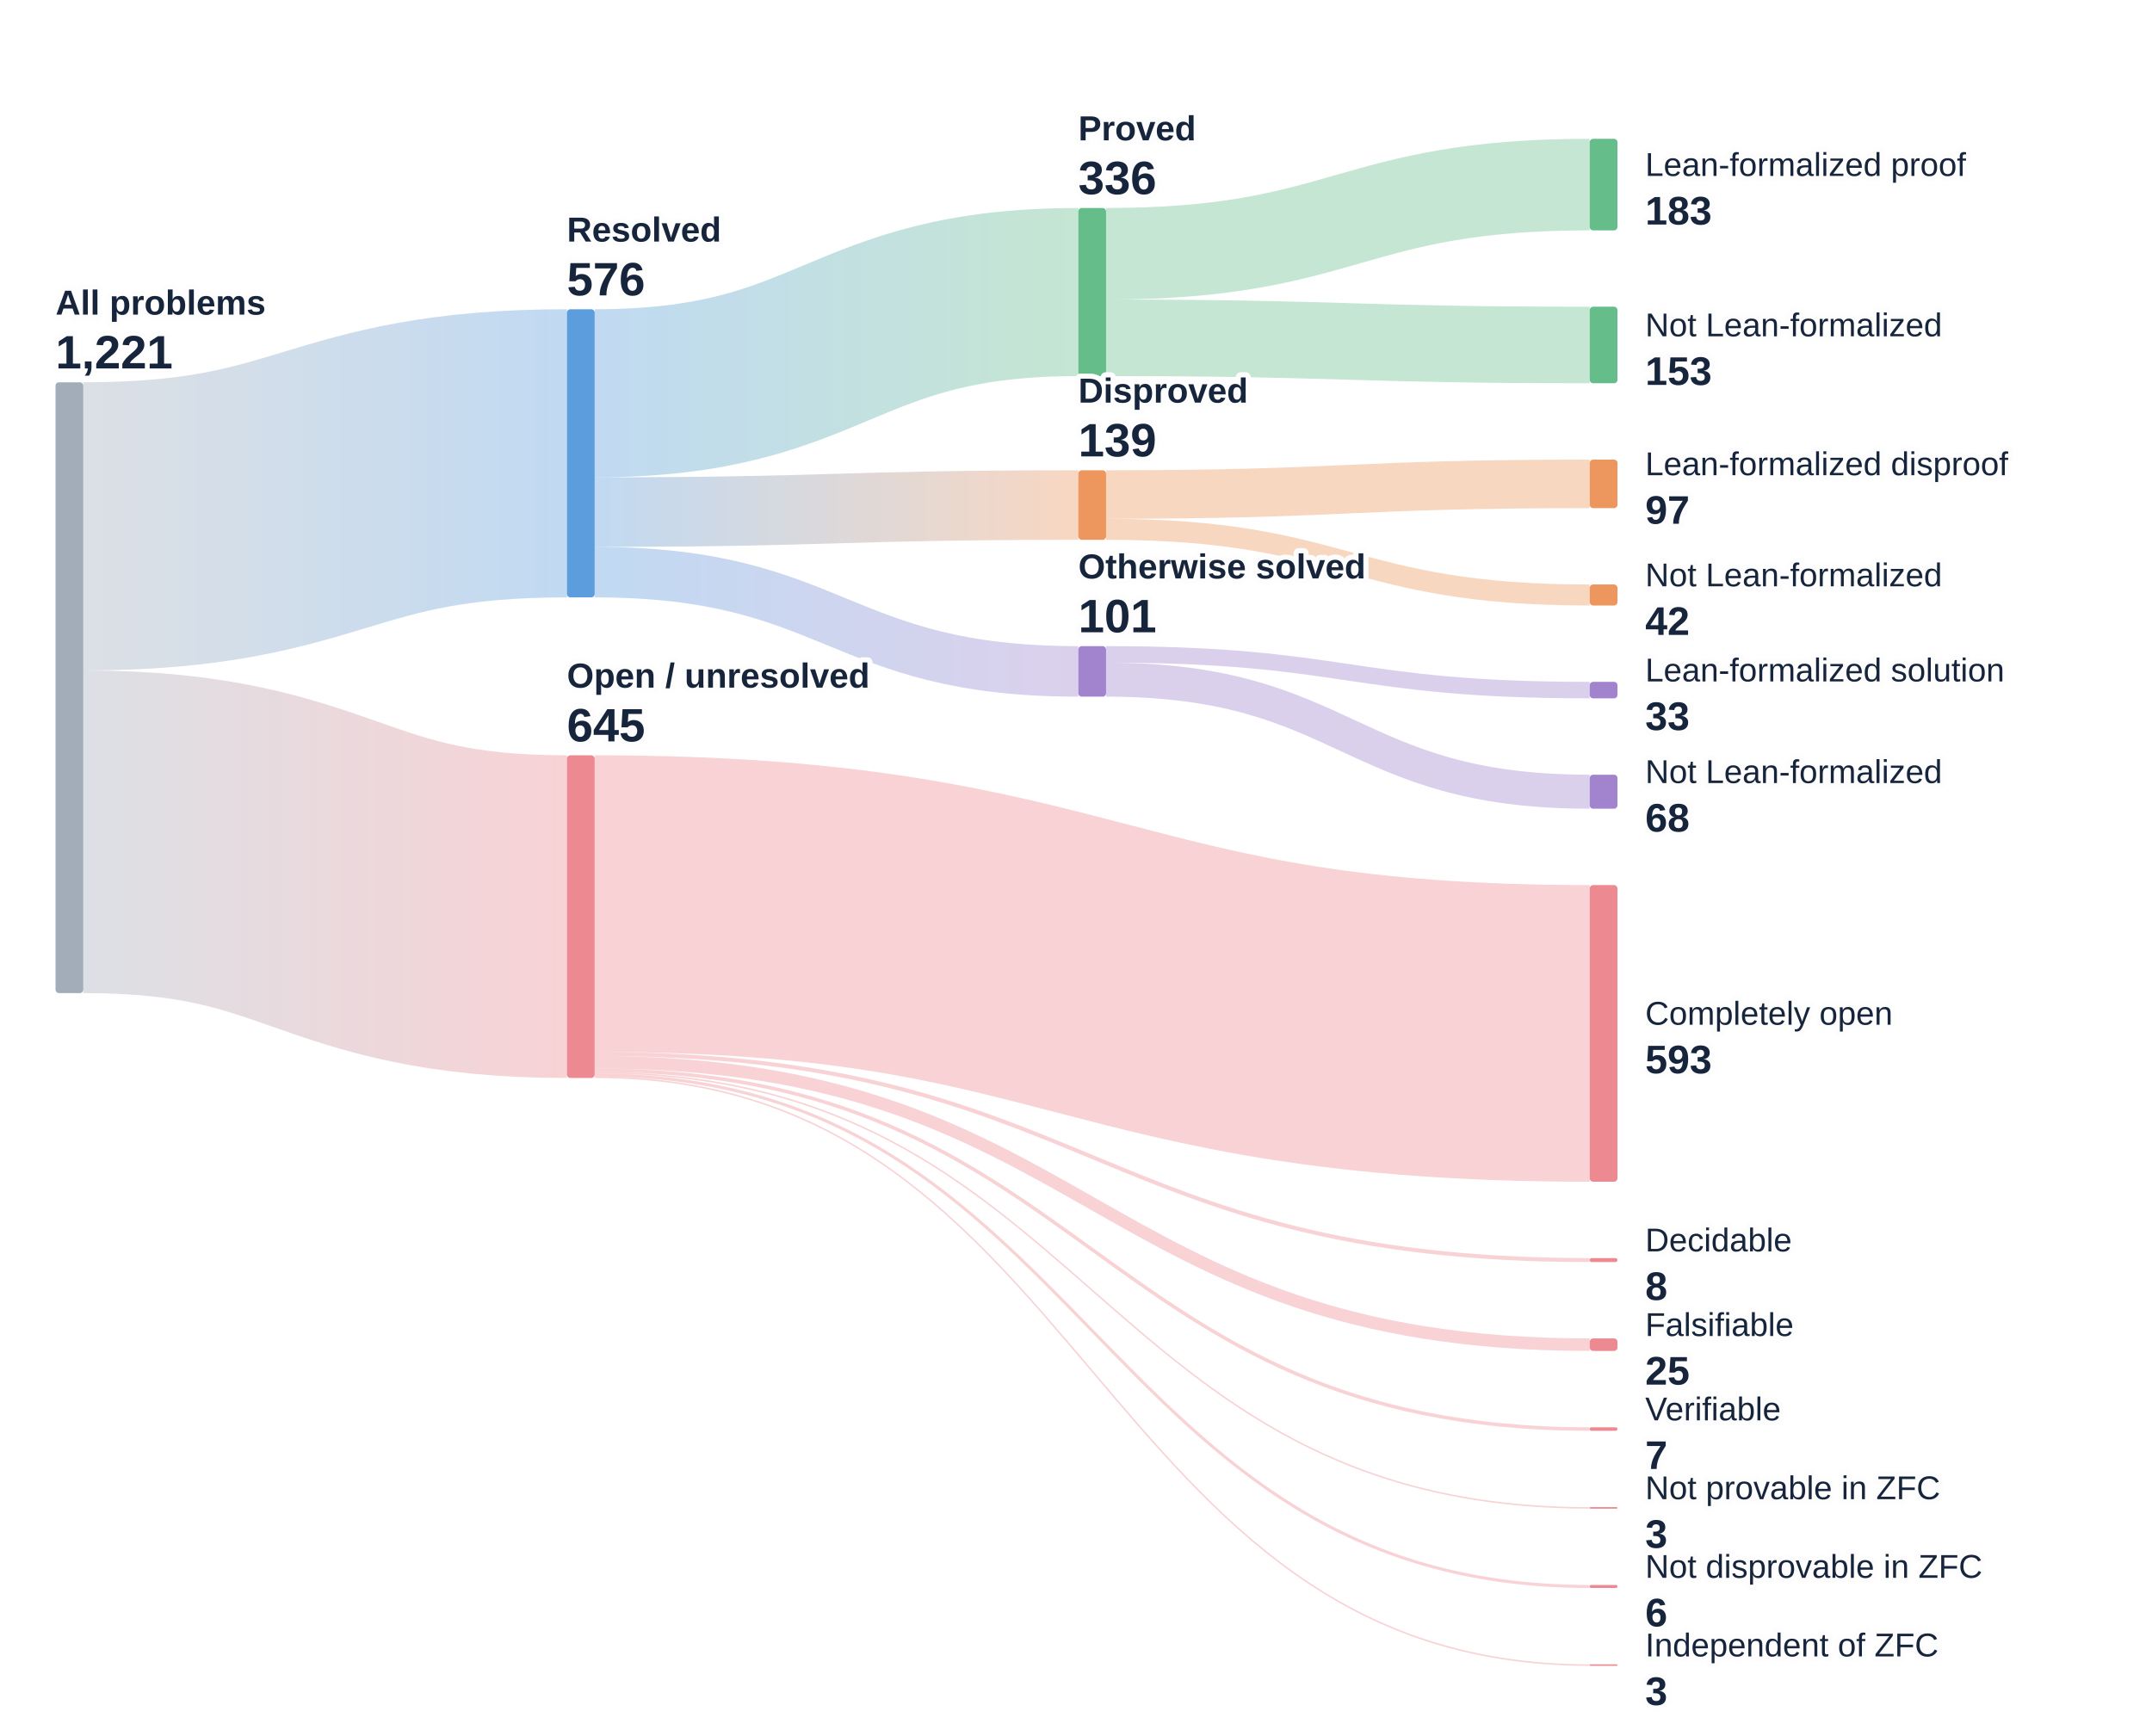
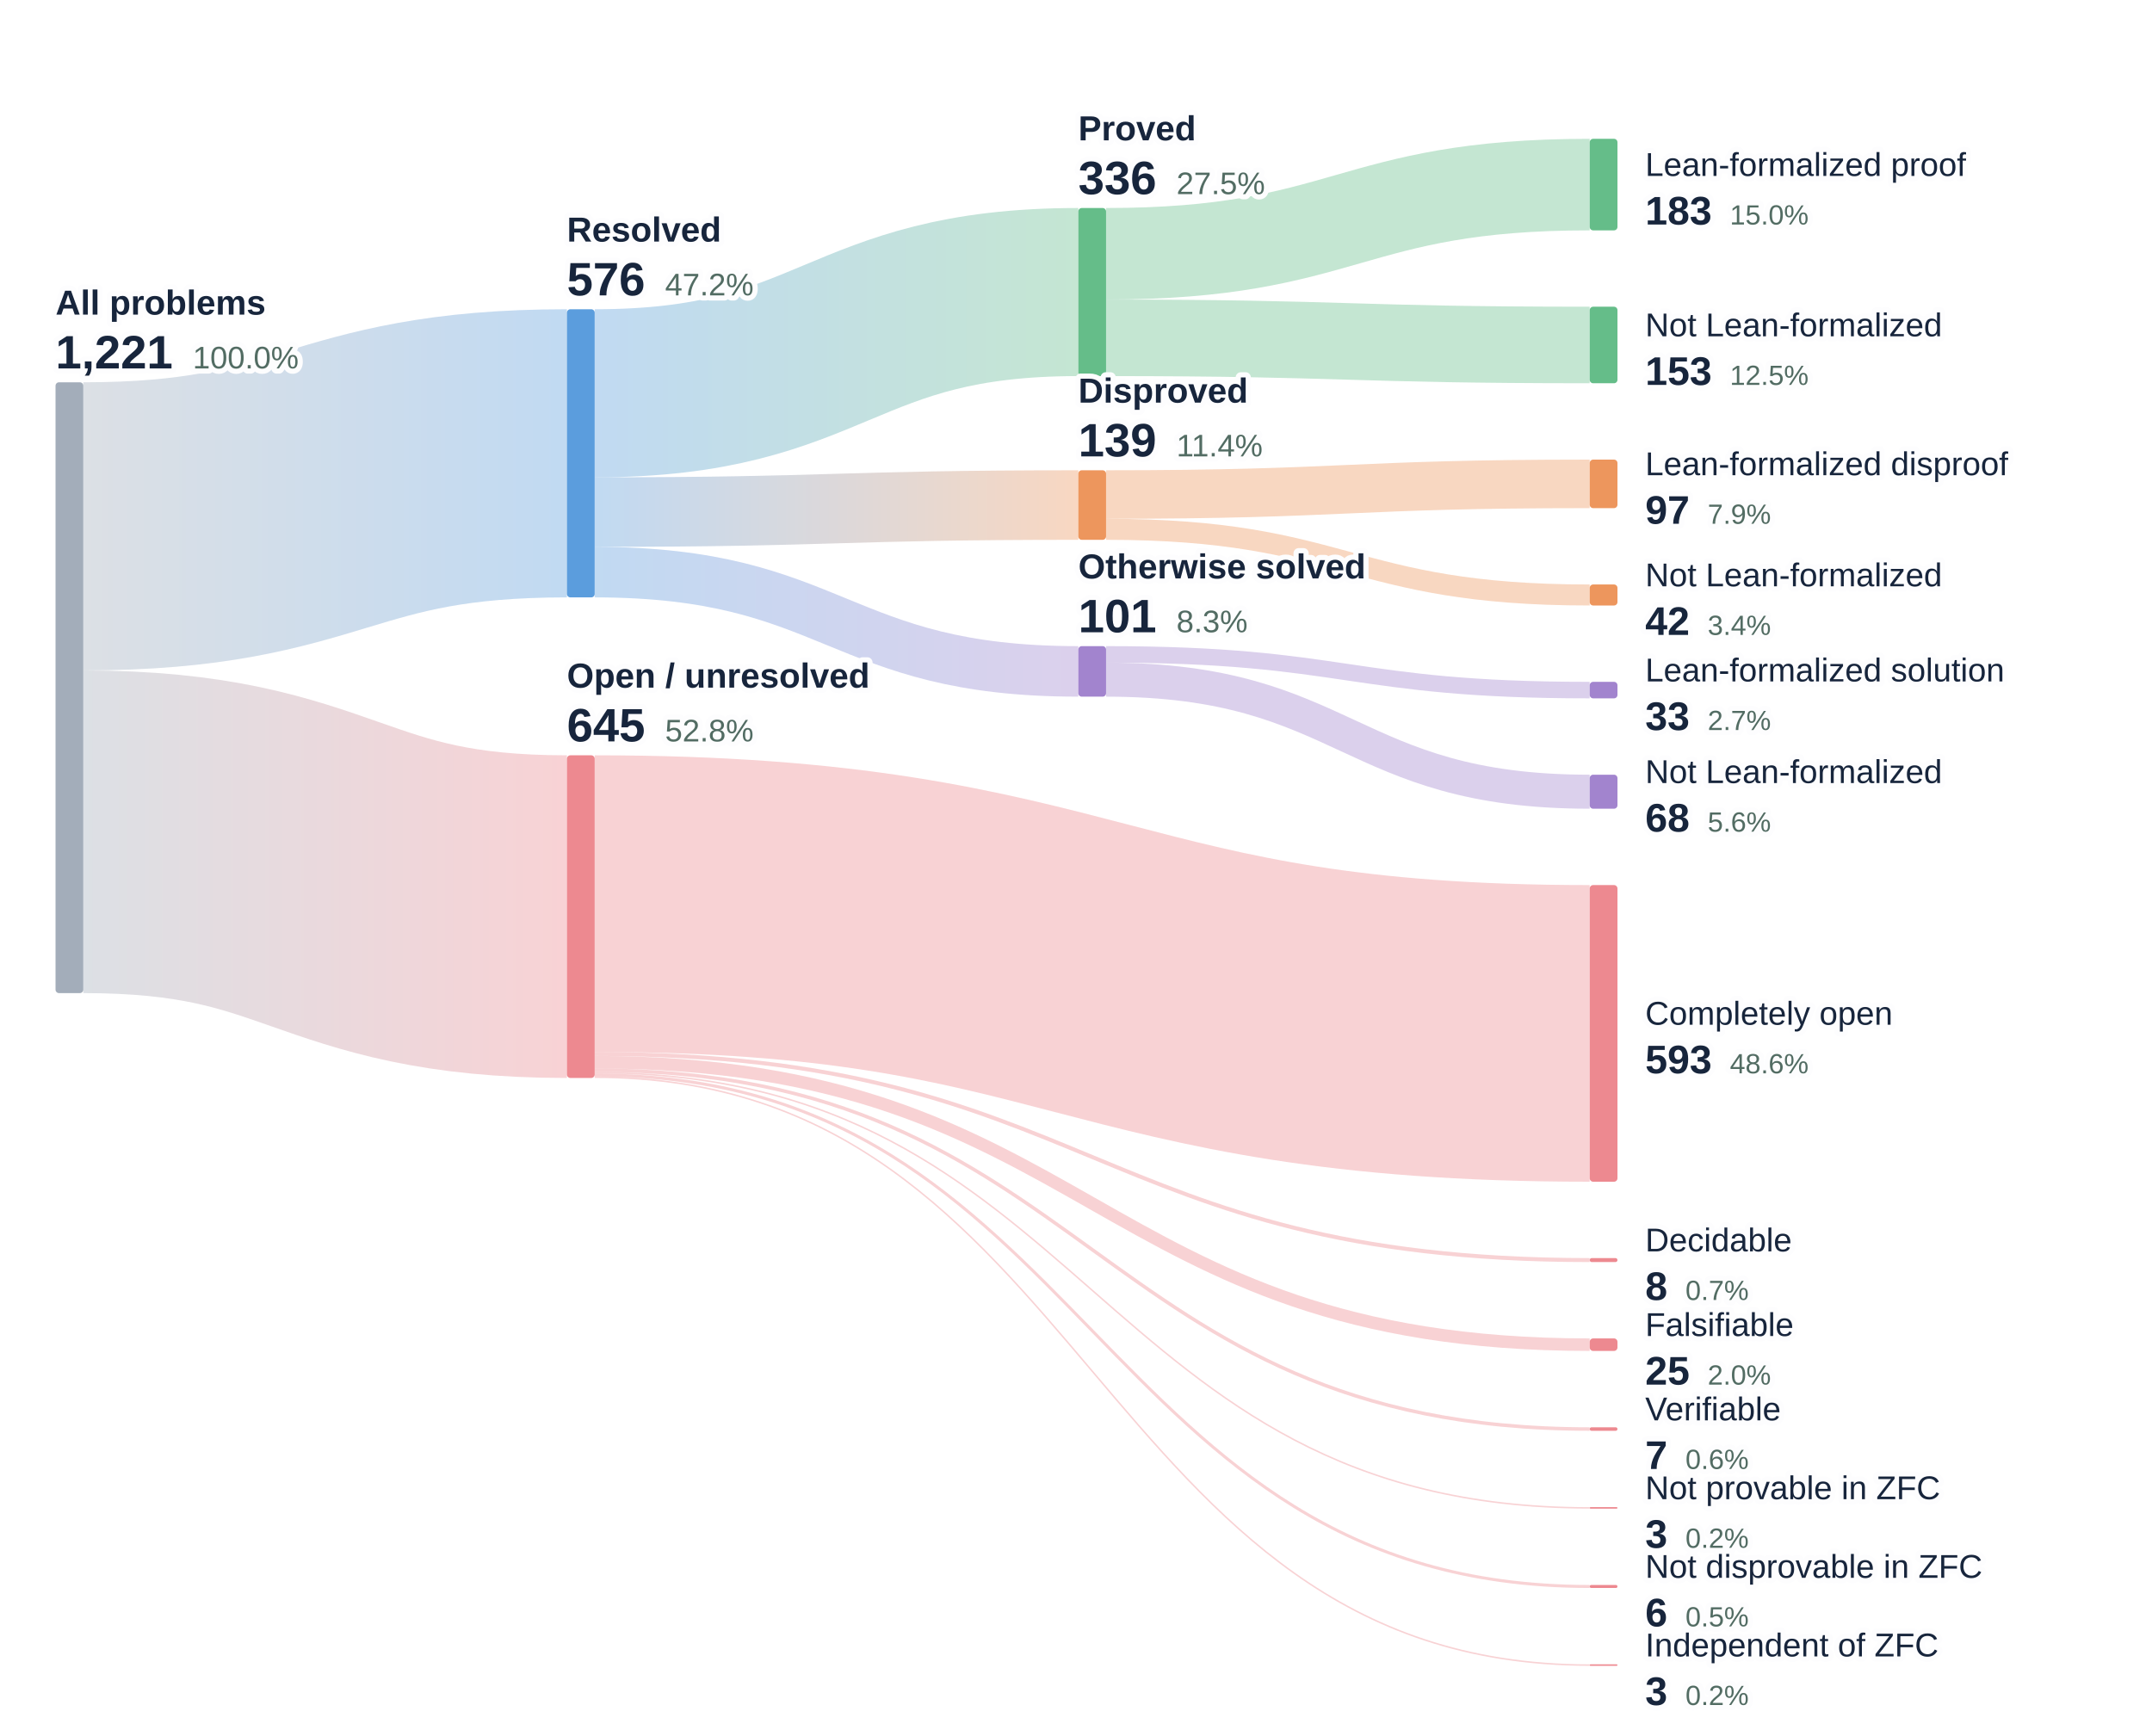
- <svg xmlns="http://www.w3.org/2000/svg" viewBox="0 0 1240 1000" role="group" aria-labelledby="flow-title flow-desc" data-percentages="false">
+ <svg xmlns="http://www.w3.org/2000/svg" viewBox="0 0 1240 1000" role="group" aria-labelledby="flow-title flow-desc" data-percentages="true">
  <style>
      text { font-family: Arial, Helvetica, sans-serif; fill: #17253c; }
      .node-title { font-size: 19px; font-weight: 500; }
      .node-count { font-size: 23px; font-weight: 700; font-variant-numeric: tabular-nums; }
      .branch .node-title { font-size: 20px; font-weight: 600; }
      .branch .node-count { font-size: 27px; }
      .node-percentage { display: none; font-size: 16px; font-weight: 500; fill: #526c63; }
      .branch .node-percentage { font-size: 18px; }
      svg[data-percentages="true"] .node-percentage { display: inline; }
      .node-label { paint-order: stroke; stroke: #fdfdfe; stroke-width: 6px; stroke-linejoin: round; }
      .flow { fill: none; stroke-opacity: .38; }
      .flow:hover { stroke-opacity: .65; }
      a:hover .node-title, a:focus .node-title { text-decoration: underline; }
      a:focus { outline: none; }
      a:focus .node-bar { stroke: #17253c; stroke-width: 2px; }
    </style>
  <defs>
    <linearGradient id="flow-0" gradientUnits="userSpaceOnUse" x1="48" x2="326.667" y1="0" y2="0">
      <stop stop-color="#a3adba" />
      <stop offset="1" stop-color="#5b9ddd" />
    </linearGradient>
    <linearGradient id="flow-1" gradientUnits="userSpaceOnUse" x1="48" x2="326.667" y1="0" y2="0">
      <stop stop-color="#a3adba" />
      <stop offset="1" stop-color="#ed8990" />
    </linearGradient>
    <linearGradient id="flow-2" gradientUnits="userSpaceOnUse" x1="342.667" x2="621.333" y1="0" y2="0">
      <stop stop-color="#5b9ddd" />
      <stop offset="1" stop-color="#65bd89" />
    </linearGradient>
    <linearGradient id="flow-3" gradientUnits="userSpaceOnUse" x1="637.333" x2="916" y1="0" y2="0">
      <stop stop-color="#65bd89" />
      <stop offset="1" stop-color="#65bd89" />
    </linearGradient>
    <linearGradient id="flow-4" gradientUnits="userSpaceOnUse" x1="637.333" x2="916" y1="0" y2="0">
      <stop stop-color="#65bd89" />
      <stop offset="1" stop-color="#65bd89" />
    </linearGradient>
    <linearGradient id="flow-5" gradientUnits="userSpaceOnUse" x1="342.667" x2="621.333" y1="0" y2="0">
      <stop stop-color="#5b9ddd" />
      <stop offset="1" stop-color="#ed965d" />
    </linearGradient>
    <linearGradient id="flow-6" gradientUnits="userSpaceOnUse" x1="637.333" x2="916" y1="0" y2="0">
      <stop stop-color="#ed965d" />
      <stop offset="1" stop-color="#ed965d" />
    </linearGradient>
    <linearGradient id="flow-7" gradientUnits="userSpaceOnUse" x1="637.333" x2="916" y1="0" y2="0">
      <stop stop-color="#ed965d" />
      <stop offset="1" stop-color="#ed965d" />
    </linearGradient>
    <linearGradient id="flow-8" gradientUnits="userSpaceOnUse" x1="342.667" x2="621.333" y1="0" y2="0">
      <stop stop-color="#5b9ddd" />
      <stop offset="1" stop-color="#a284ce" />
    </linearGradient>
    <linearGradient id="flow-9" gradientUnits="userSpaceOnUse" x1="637.333" x2="916" y1="0" y2="0">
      <stop stop-color="#a284ce" />
      <stop offset="1" stop-color="#a284ce" />
    </linearGradient>
    <linearGradient id="flow-10" gradientUnits="userSpaceOnUse" x1="637.333" x2="916" y1="0" y2="0">
      <stop stop-color="#a284ce" />
      <stop offset="1" stop-color="#a284ce" />
    </linearGradient>
    <linearGradient id="flow-11" gradientUnits="userSpaceOnUse" x1="342.667" x2="916" y1="0" y2="0">
      <stop stop-color="#ed8990" />
      <stop offset="1" stop-color="#ed8990" />
    </linearGradient>
    <linearGradient id="flow-12" gradientUnits="userSpaceOnUse" x1="342.667" x2="916" y1="0" y2="0">
      <stop stop-color="#ed8990" />
      <stop offset="1" stop-color="#ed8990" />
    </linearGradient>
    <linearGradient id="flow-13" gradientUnits="userSpaceOnUse" x1="342.667" x2="916" y1="0" y2="0">
      <stop stop-color="#ed8990" />
      <stop offset="1" stop-color="#ed8990" />
    </linearGradient>
    <linearGradient id="flow-14" gradientUnits="userSpaceOnUse" x1="342.667" x2="916" y1="0" y2="0">
      <stop stop-color="#ed8990" />
      <stop offset="1" stop-color="#ed8990" />
    </linearGradient>
    <linearGradient id="flow-15" gradientUnits="userSpaceOnUse" x1="342.667" x2="916" y1="0" y2="0">
      <stop stop-color="#ed8990" />
      <stop offset="1" stop-color="#ed8990" />
    </linearGradient>
    <linearGradient id="flow-16" gradientUnits="userSpaceOnUse" x1="342.667" x2="916" y1="0" y2="0">
      <stop stop-color="#ed8990" />
      <stop offset="1" stop-color="#ed8990" />
    </linearGradient>
    <linearGradient id="flow-17" gradientUnits="userSpaceOnUse" x1="342.667" x2="916" y1="0" y2="0">
      <stop stop-color="#ed8990" />
      <stop offset="1" stop-color="#ed8990" />
    </linearGradient>
  </defs>
  <path class="flow" data-flow="0" d="M48,303.338C187.333,303.338,187.333,261.241,326.667,261.241" stroke="url(#flow-0)" stroke-width="166.054" />
  <path class="flow" data-flow="1" d="M48,479.338C187.333,479.338,187.333,528.243,326.667,528.243" stroke="url(#flow-1)" stroke-width="185.946" />
  <path class="flow" data-flow="2" d="M342.667,226.647C482,226.647,482,168.305,621.333,168.305" stroke="url(#flow-2)" stroke-width="96.865" />
  <path class="flow" data-flow="3" d="M637.333,146.251C776.667,146.251,776.667,106.378,916,106.378" stroke="url(#flow-3)" stroke-width="52.757" />
  <path class="flow" data-flow="4" d="M637.333,194.683C776.667,194.683,776.667,198.811,916,198.811" stroke="url(#flow-4)" stroke-width="44.108" />
  <path class="flow" data-flow="5" d="M342.667,295.115C482,295.115,482,291.05,621.333,291.05" stroke="url(#flow-5)" stroke-width="40.072" />
  <path class="flow" data-flow="6" d="M637.333,284.995C776.667,284.995,776.667,278.847,916,278.847" stroke="url(#flow-6)" stroke-width="27.964" />
  <path class="flow" data-flow="7" d="M637.333,305.032C776.667,305.032,776.667,342.883,916,342.883" stroke="url(#flow-7)" stroke-width="12.108" />
  <path class="flow" data-flow="8" d="M342.667,329.71C482,329.71,482,386.917,621.333,386.917" stroke="url(#flow-8)" stroke-width="29.117" />
  <path class="flow" data-flow="9" d="M637.333,377.115C776.667,377.115,776.667,397.694,916,397.694" stroke="url(#flow-9)" stroke-width="9.514" />
  <path class="flow" data-flow="10" d="M637.333,391.674C776.667,391.674,776.667,456.252,916,456.252" stroke="url(#flow-10)" stroke-width="19.604" />
  <path class="flow" data-flow="11" d="M342.667,520.748C629.333,520.748,629.333,595.532,916,595.532" stroke="url(#flow-11)" stroke-width="170.955" />
  <path class="flow" data-flow="12" d="M342.667,607.378C629.333,607.378,629.333,726.162,916,726.162" stroke="url(#flow-12)" stroke-width="2.306" />
  <path class="flow" data-flow="13" d="M342.667,612.135C629.333,612.135,629.333,774.919,916,774.919" stroke="url(#flow-13)" stroke-width="7.207" />
  <path class="flow" data-flow="14" d="M342.667,616.748C629.333,616.748,629.333,823.532,916,823.532" stroke="url(#flow-14)" stroke-width="2.018" />
  <path class="flow" data-flow="15" d="M342.667,618.189C629.333,618.189,629.333,868.973,916,868.973" stroke="url(#flow-15)" stroke-width="0.865" />
  <path class="flow" data-flow="16" d="M342.667,619.486C629.333,619.486,629.333,914.27,916,914.27" stroke="url(#flow-16)" stroke-width="1.73" />
  <path class="flow" data-flow="17" d="M342.667,620.784C629.333,620.784,629.333,959.568,916,959.568" stroke="url(#flow-17)" stroke-width="0.865" />
  <a href="https://teorth.github.io/erdosproblems/" data-node="all" class="node branch">
    <rect class="node-bar" x="32" y="220.311" width="16" height="352" fill="#a3adba" rx="2" />
  </a>
  <g data-node="resolved" class="node branch">
    <rect class="node-bar" x="326.667" y="178.214" width="16" height="166.054" fill="#5b9ddd" rx="2" />
  </g>
  <g data-node="unresolved" class="node branch">
    <rect class="node-bar" x="326.667" y="435.27" width="16" height="185.946" fill="#ed8990" rx="2" />
  </g>
  <a href="https://teorth.github.io/erdosproblems/?status=proved" data-node="proved" class="node branch">
    <rect class="node-bar" x="621.333" y="119.872" width="16" height="96.865" fill="#65bd89" rx="2" />
  </a>
  <a href="https://teorth.github.io/erdosproblems/?status=proved&amp;formal=Lean" data-node="proved-lean" class="node terminal">
    <rect class="node-bar" x="916" y="80" width="16" height="52.757" fill="#65bd89" rx="2" />
  </a>
  <g data-node="proved-other" class="node terminal">
    <rect class="node-bar" x="916" y="176.757" width="16" height="44.108" fill="#65bd89" rx="2" />
  </g>
  <a href="https://teorth.github.io/erdosproblems/?status=disproved" data-node="disproved" class="node branch">
    <rect class="node-bar" x="621.333" y="271.014" width="16" height="40.072" fill="#ed965d" rx="2" />
  </a>
  <a href="https://teorth.github.io/erdosproblems/?status=disproved&amp;formal=Lean" data-node="disproved-lean" class="node terminal">
    <rect class="node-bar" x="916" y="264.865" width="16" height="27.964" fill="#ed965d" rx="2" />
  </a>
  <g data-node="disproved-other" class="node terminal">
    <rect class="node-bar" x="916" y="336.829" width="16" height="12.108" fill="#ed965d" rx="2" />
  </g>
  <a href="https://teorth.github.io/erdosproblems/?status=solved" data-node="solved" class="node branch">
    <rect class="node-bar" x="621.333" y="372.358" width="16" height="29.117" fill="#a284ce" rx="2" />
  </a>
  <a href="https://teorth.github.io/erdosproblems/?status=solved&amp;formal=Lean" data-node="solved-lean" class="node terminal">
    <rect class="node-bar" x="916" y="392.937" width="16" height="9.514" fill="#a284ce" rx="2" />
  </a>
  <g data-node="solved-other" class="node terminal">
    <rect class="node-bar" x="916" y="446.45" width="16" height="19.604" fill="#a284ce" rx="2" />
  </g>
  <a href="https://teorth.github.io/erdosproblems/?status=open" data-node="open" class="node terminal">
    <rect class="node-bar" x="916" y="510.054" width="16" height="170.955" fill="#ed8990" rx="2" />
  </a>
  <a href="https://teorth.github.io/erdosproblems/?status=decidable" data-node="decidable" class="node terminal">
    <rect class="node-bar" x="916" y="725.009" width="16" height="2.306" fill="#ed8990" rx="1.153" />
  </a>
  <a href="https://teorth.github.io/erdosproblems/?status=falsifiable" data-node="falsifiable" class="node terminal">
    <rect class="node-bar" x="916" y="771.315" width="16" height="7.207" fill="#ed8990" rx="2" />
  </a>
  <a href="https://teorth.github.io/erdosproblems/?status=verifiable" data-node="verifiable" class="node terminal">
    <rect class="node-bar" x="916" y="822.523" width="16" height="2.018" fill="#ed8990" rx="1.009" />
  </a>
  <a href="https://teorth.github.io/erdosproblems/?status=not+provable" data-node="not provable" class="node terminal">
    <rect class="node-bar" x="916" y="868.541" width="16" height="0.865" fill="#ed8990" rx="0.432" />
  </a>
  <a href="https://teorth.github.io/erdosproblems/?status=not+disprovable" data-node="not disprovable" class="node terminal">
    <rect class="node-bar" x="916" y="913.405" width="16" height="1.73" fill="#ed8990" rx="0.865" />
  </a>
  <a href="https://teorth.github.io/erdosproblems/?status=independent" data-node="independent" class="node terminal">
    <rect class="node-bar" x="916" y="959.135" width="16" height="0.865" fill="#ed8990" rx="0.432" />
  </a>
  <a href="https://teorth.github.io/erdosproblems/" tabindex="-1" aria-hidden="true" data-label="all" class="branch">
    <text class="node-label node-title" x="32" y="181.311">All problems</text>
    <text class="node-label node-count" x="32" y="212.311">
      <tspan class="node-number">1,221</tspan>
      <tspan class="node-percentage" dx="4">100.0%</tspan>
    </text>
  </a>
  <g data-label="resolved" class="branch">
    <text class="node-label node-title" x="326.667" y="139.214">Resolved</text>
    <text class="node-label node-count" x="326.667" y="170.214">
      <tspan class="node-number">576</tspan>
      <tspan class="node-percentage" dx="4">47.2%</tspan>
    </text>
  </g>
  <g data-label="unresolved" class="branch">
    <text class="node-label node-title" x="326.667" y="396.27">Open / unresolved</text>
    <text class="node-label node-count" x="326.667" y="427.27">
      <tspan class="node-number">645</tspan>
      <tspan class="node-percentage" dx="4">52.8%</tspan>
    </text>
  </g>
  <a href="https://teorth.github.io/erdosproblems/?status=proved" tabindex="-1" aria-hidden="true" data-label="proved" class="branch">
    <text class="node-label node-title" x="621.333" y="80.872">Proved</text>
    <text class="node-label node-count" x="621.333" y="111.872">
      <tspan class="node-number">336</tspan>
      <tspan class="node-percentage" dx="4">27.5%</tspan>
    </text>
  </a>
  <a href="https://teorth.github.io/erdosproblems/?status=proved&amp;formal=Lean" tabindex="-1" aria-hidden="true" data-label="proved-lean" class="terminal">
    <text class="node-label node-title" x="948" y="101.378">Lean-formalized proof</text>
    <text class="node-label node-count" x="948" y="129.378">
      <tspan class="node-number">183</tspan>
      <tspan class="node-percentage" dx="4">15.0%</tspan>
    </text>
  </a>
  <g data-label="proved-other" class="terminal">
    <text class="node-label node-title" x="948" y="193.811">Not Lean-formalized</text>
    <text class="node-label node-count" x="948" y="221.811">
      <tspan class="node-number">153</tspan>
      <tspan class="node-percentage" dx="4">12.5%</tspan>
    </text>
  </g>
  <a href="https://teorth.github.io/erdosproblems/?status=disproved" tabindex="-1" aria-hidden="true" data-label="disproved" class="branch">
    <text class="node-label node-title" x="621.333" y="232.014">Disproved</text>
    <text class="node-label node-count" x="621.333" y="263.014">
      <tspan class="node-number">139</tspan>
      <tspan class="node-percentage" dx="4">11.4%</tspan>
    </text>
  </a>
  <a href="https://teorth.github.io/erdosproblems/?status=disproved&amp;formal=Lean" tabindex="-1" aria-hidden="true" data-label="disproved-lean" class="terminal">
    <text class="node-label node-title" x="948" y="273.847">Lean-formalized disproof</text>
    <text class="node-label node-count" x="948" y="301.847">
      <tspan class="node-number">97</tspan>
      <tspan class="node-percentage" dx="4">7.9%</tspan>
    </text>
  </a>
  <g data-label="disproved-other" class="terminal">
    <text class="node-label node-title" x="948" y="337.883">Not Lean-formalized</text>
    <text class="node-label node-count" x="948" y="365.883">
      <tspan class="node-number">42</tspan>
      <tspan class="node-percentage" dx="4">3.4%</tspan>
    </text>
  </g>
  <a href="https://teorth.github.io/erdosproblems/?status=solved" tabindex="-1" aria-hidden="true" data-label="solved" class="branch">
    <text class="node-label node-title" x="621.333" y="333.358">Otherwise solved</text>
    <text class="node-label node-count" x="621.333" y="364.358">
      <tspan class="node-number">101</tspan>
      <tspan class="node-percentage" dx="4">8.3%</tspan>
    </text>
  </a>
  <a href="https://teorth.github.io/erdosproblems/?status=solved&amp;formal=Lean" tabindex="-1" aria-hidden="true" data-label="solved-lean" class="terminal">
    <text class="node-label node-title" x="948" y="392.694">Lean-formalized solution</text>
    <text class="node-label node-count" x="948" y="420.694">
      <tspan class="node-number">33</tspan>
      <tspan class="node-percentage" dx="4">2.7%</tspan>
    </text>
  </a>
  <g data-label="solved-other" class="terminal">
    <text class="node-label node-title" x="948" y="451.252">Not Lean-formalized</text>
    <text class="node-label node-count" x="948" y="479.252">
      <tspan class="node-number">68</tspan>
      <tspan class="node-percentage" dx="4">5.6%</tspan>
    </text>
  </g>
  <a href="https://teorth.github.io/erdosproblems/?status=open" tabindex="-1" aria-hidden="true" data-label="open" class="terminal">
    <text class="node-label node-title" x="948" y="590.532">Completely open</text>
    <text class="node-label node-count" x="948" y="618.532">
      <tspan class="node-number">593</tspan>
      <tspan class="node-percentage" dx="4">48.6%</tspan>
    </text>
  </a>
  <a href="https://teorth.github.io/erdosproblems/?status=decidable" tabindex="-1" aria-hidden="true" data-label="decidable" class="terminal">
    <text class="node-label node-title" x="948" y="721.162">Decidable</text>
    <text class="node-label node-count" x="948" y="749.162">
      <tspan class="node-number">8</tspan>
      <tspan class="node-percentage" dx="4">0.7%</tspan>
    </text>
  </a>
  <a href="https://teorth.github.io/erdosproblems/?status=falsifiable" tabindex="-1" aria-hidden="true" data-label="falsifiable" class="terminal">
    <text class="node-label node-title" x="948" y="769.919">Falsifiable</text>
    <text class="node-label node-count" x="948" y="797.919">
      <tspan class="node-number">25</tspan>
      <tspan class="node-percentage" dx="4">2.0%</tspan>
    </text>
  </a>
  <a href="https://teorth.github.io/erdosproblems/?status=verifiable" tabindex="-1" aria-hidden="true" data-label="verifiable" class="terminal">
    <text class="node-label node-title" x="948" y="818.532">Verifiable</text>
    <text class="node-label node-count" x="948" y="846.532">
      <tspan class="node-number">7</tspan>
      <tspan class="node-percentage" dx="4">0.6%</tspan>
    </text>
  </a>
  <a href="https://teorth.github.io/erdosproblems/?status=not+provable" tabindex="-1" aria-hidden="true" data-label="not provable" class="terminal">
    <text class="node-label node-title" x="948" y="863.973">Not provable in ZFC</text>
    <text class="node-label node-count" x="948" y="891.973">
      <tspan class="node-number">3</tspan>
      <tspan class="node-percentage" dx="4">0.2%</tspan>
    </text>
  </a>
  <a href="https://teorth.github.io/erdosproblems/?status=not+disprovable" tabindex="-1" aria-hidden="true" data-label="not disprovable" class="terminal">
    <text class="node-label node-title" x="948" y="909.27">Not disprovable in ZFC</text>
    <text class="node-label node-count" x="948" y="937.27">
      <tspan class="node-number">6</tspan>
      <tspan class="node-percentage" dx="4">0.5%</tspan>
    </text>
  </a>
  <a href="https://teorth.github.io/erdosproblems/?status=independent" tabindex="-1" aria-hidden="true" data-label="independent" class="terminal">
    <text class="node-label node-title" x="948" y="954.568">Independent of ZFC</text>
    <text class="node-label node-count" x="948" y="982.568">
      <tspan class="node-number">3</tspan>
      <tspan class="node-percentage" dx="4">0.2%</tspan>
    </text>
  </a>
</svg>
